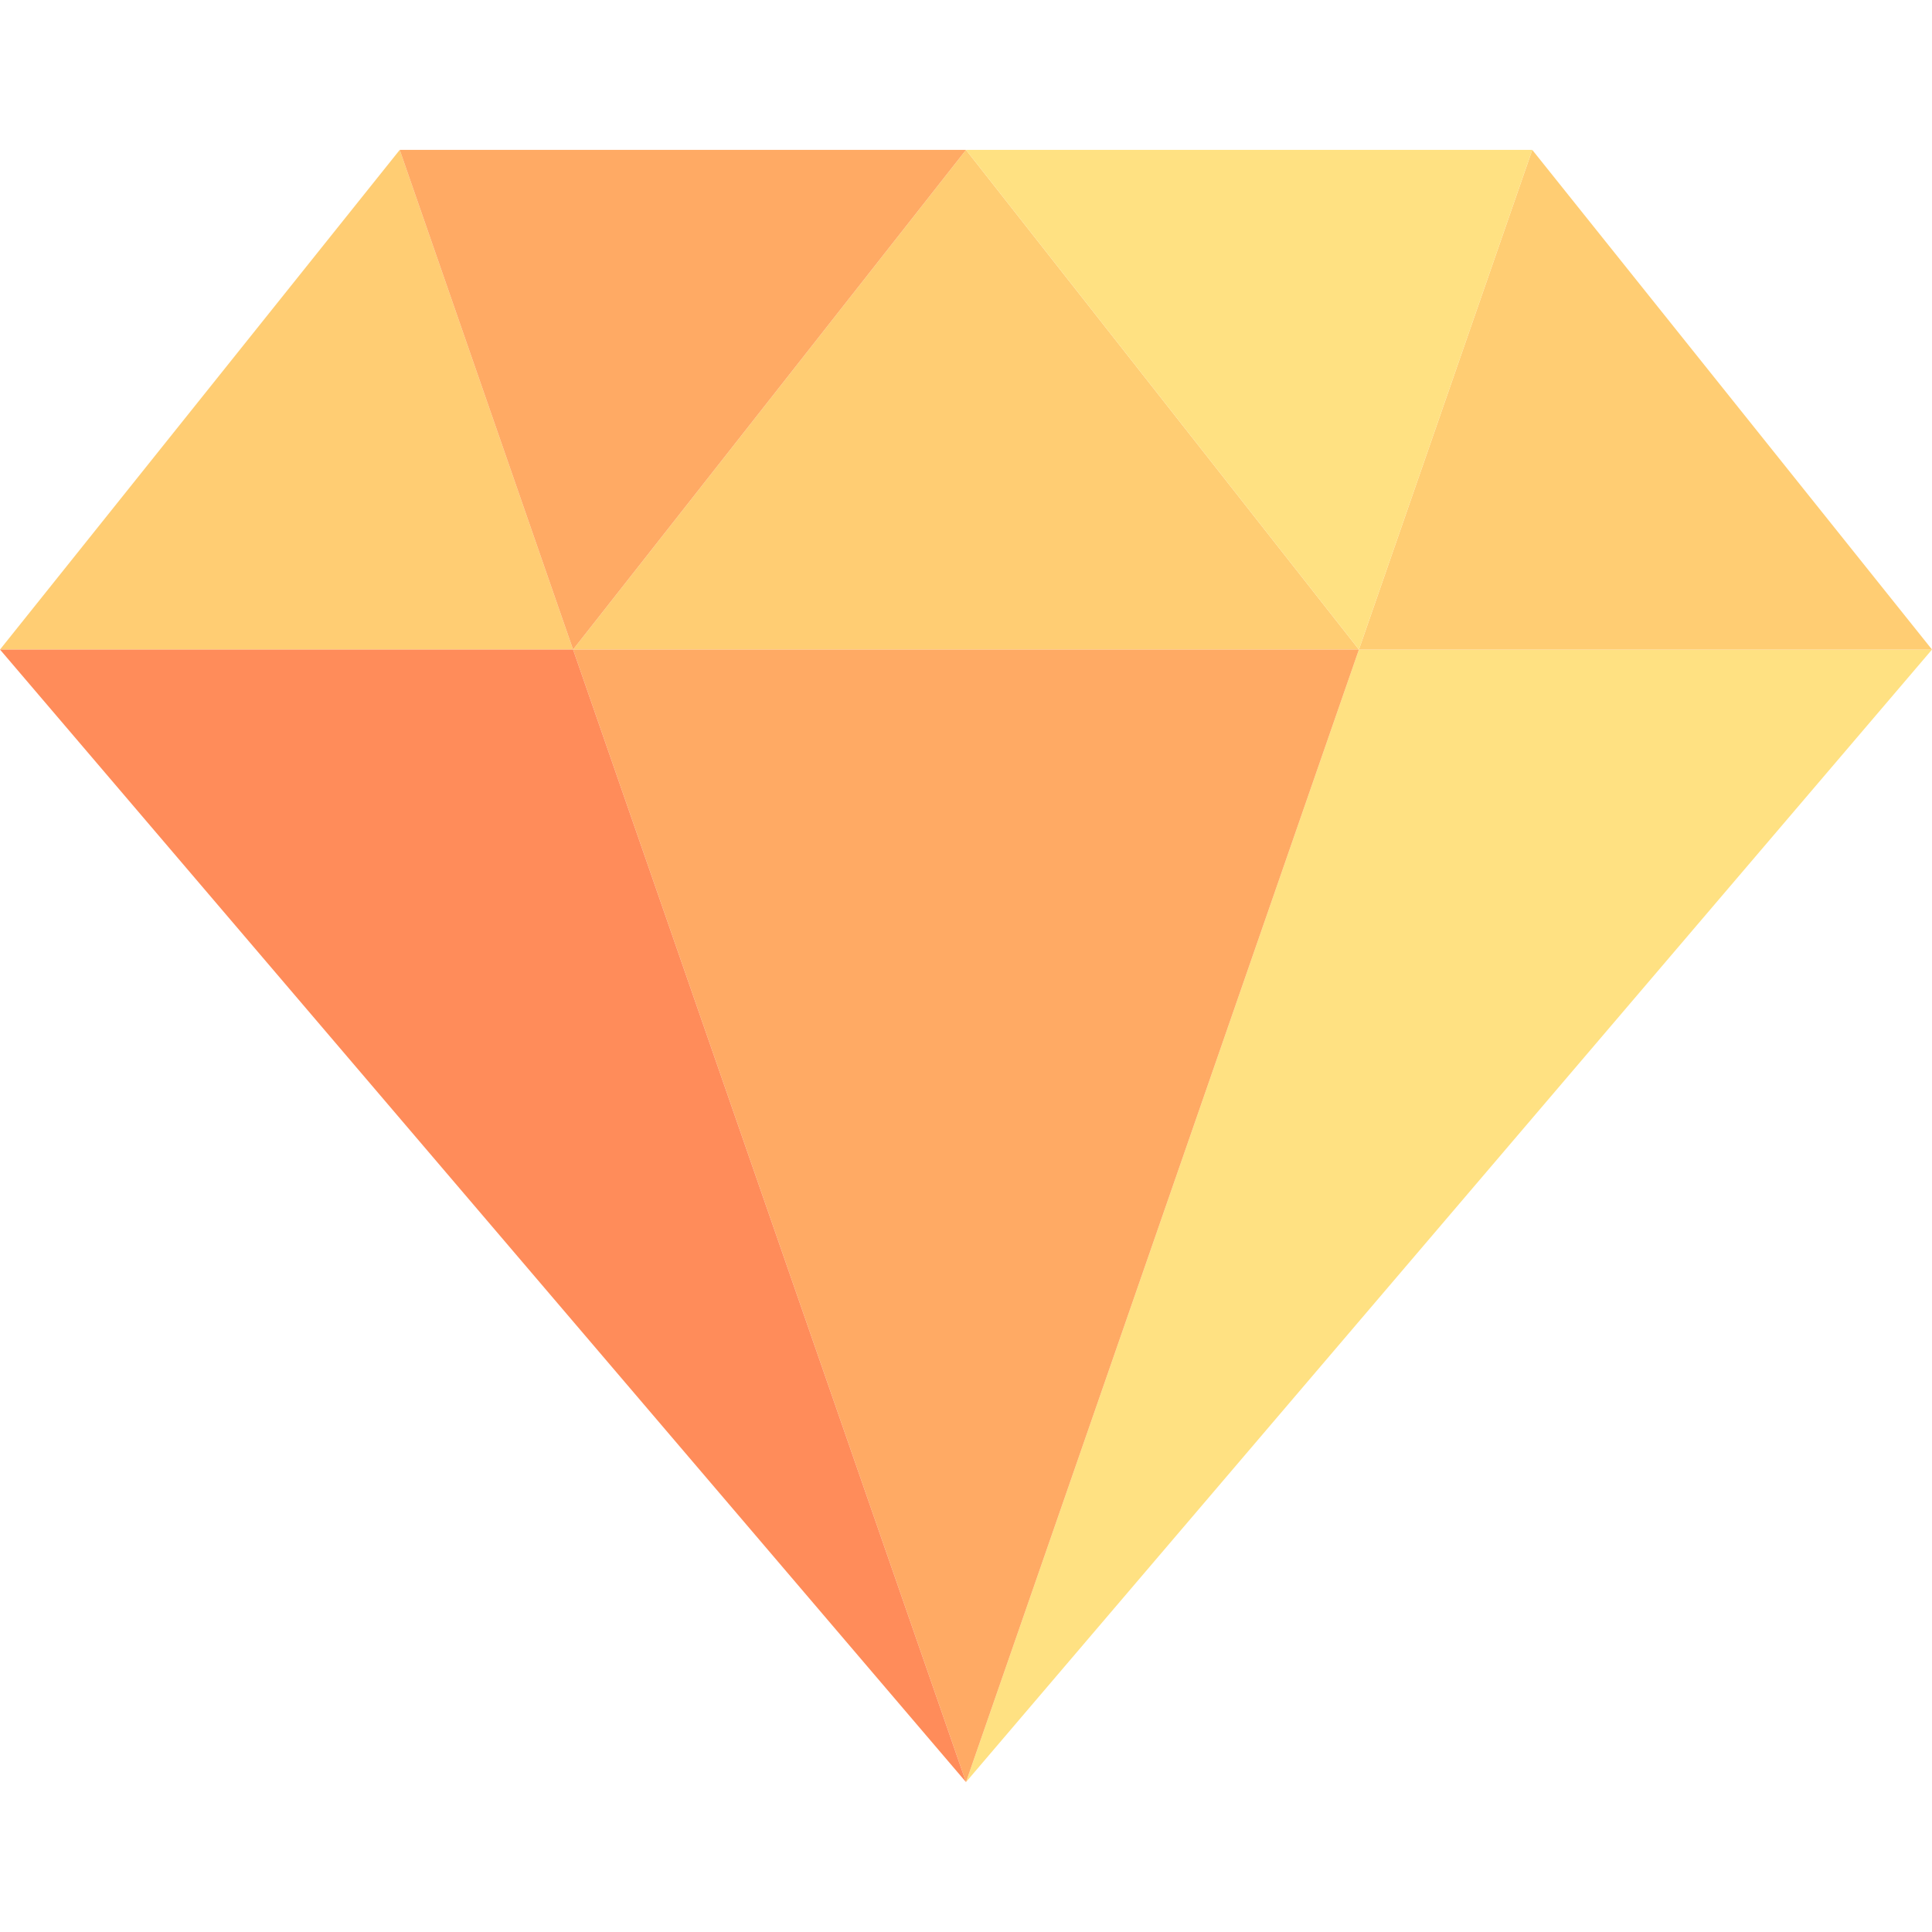
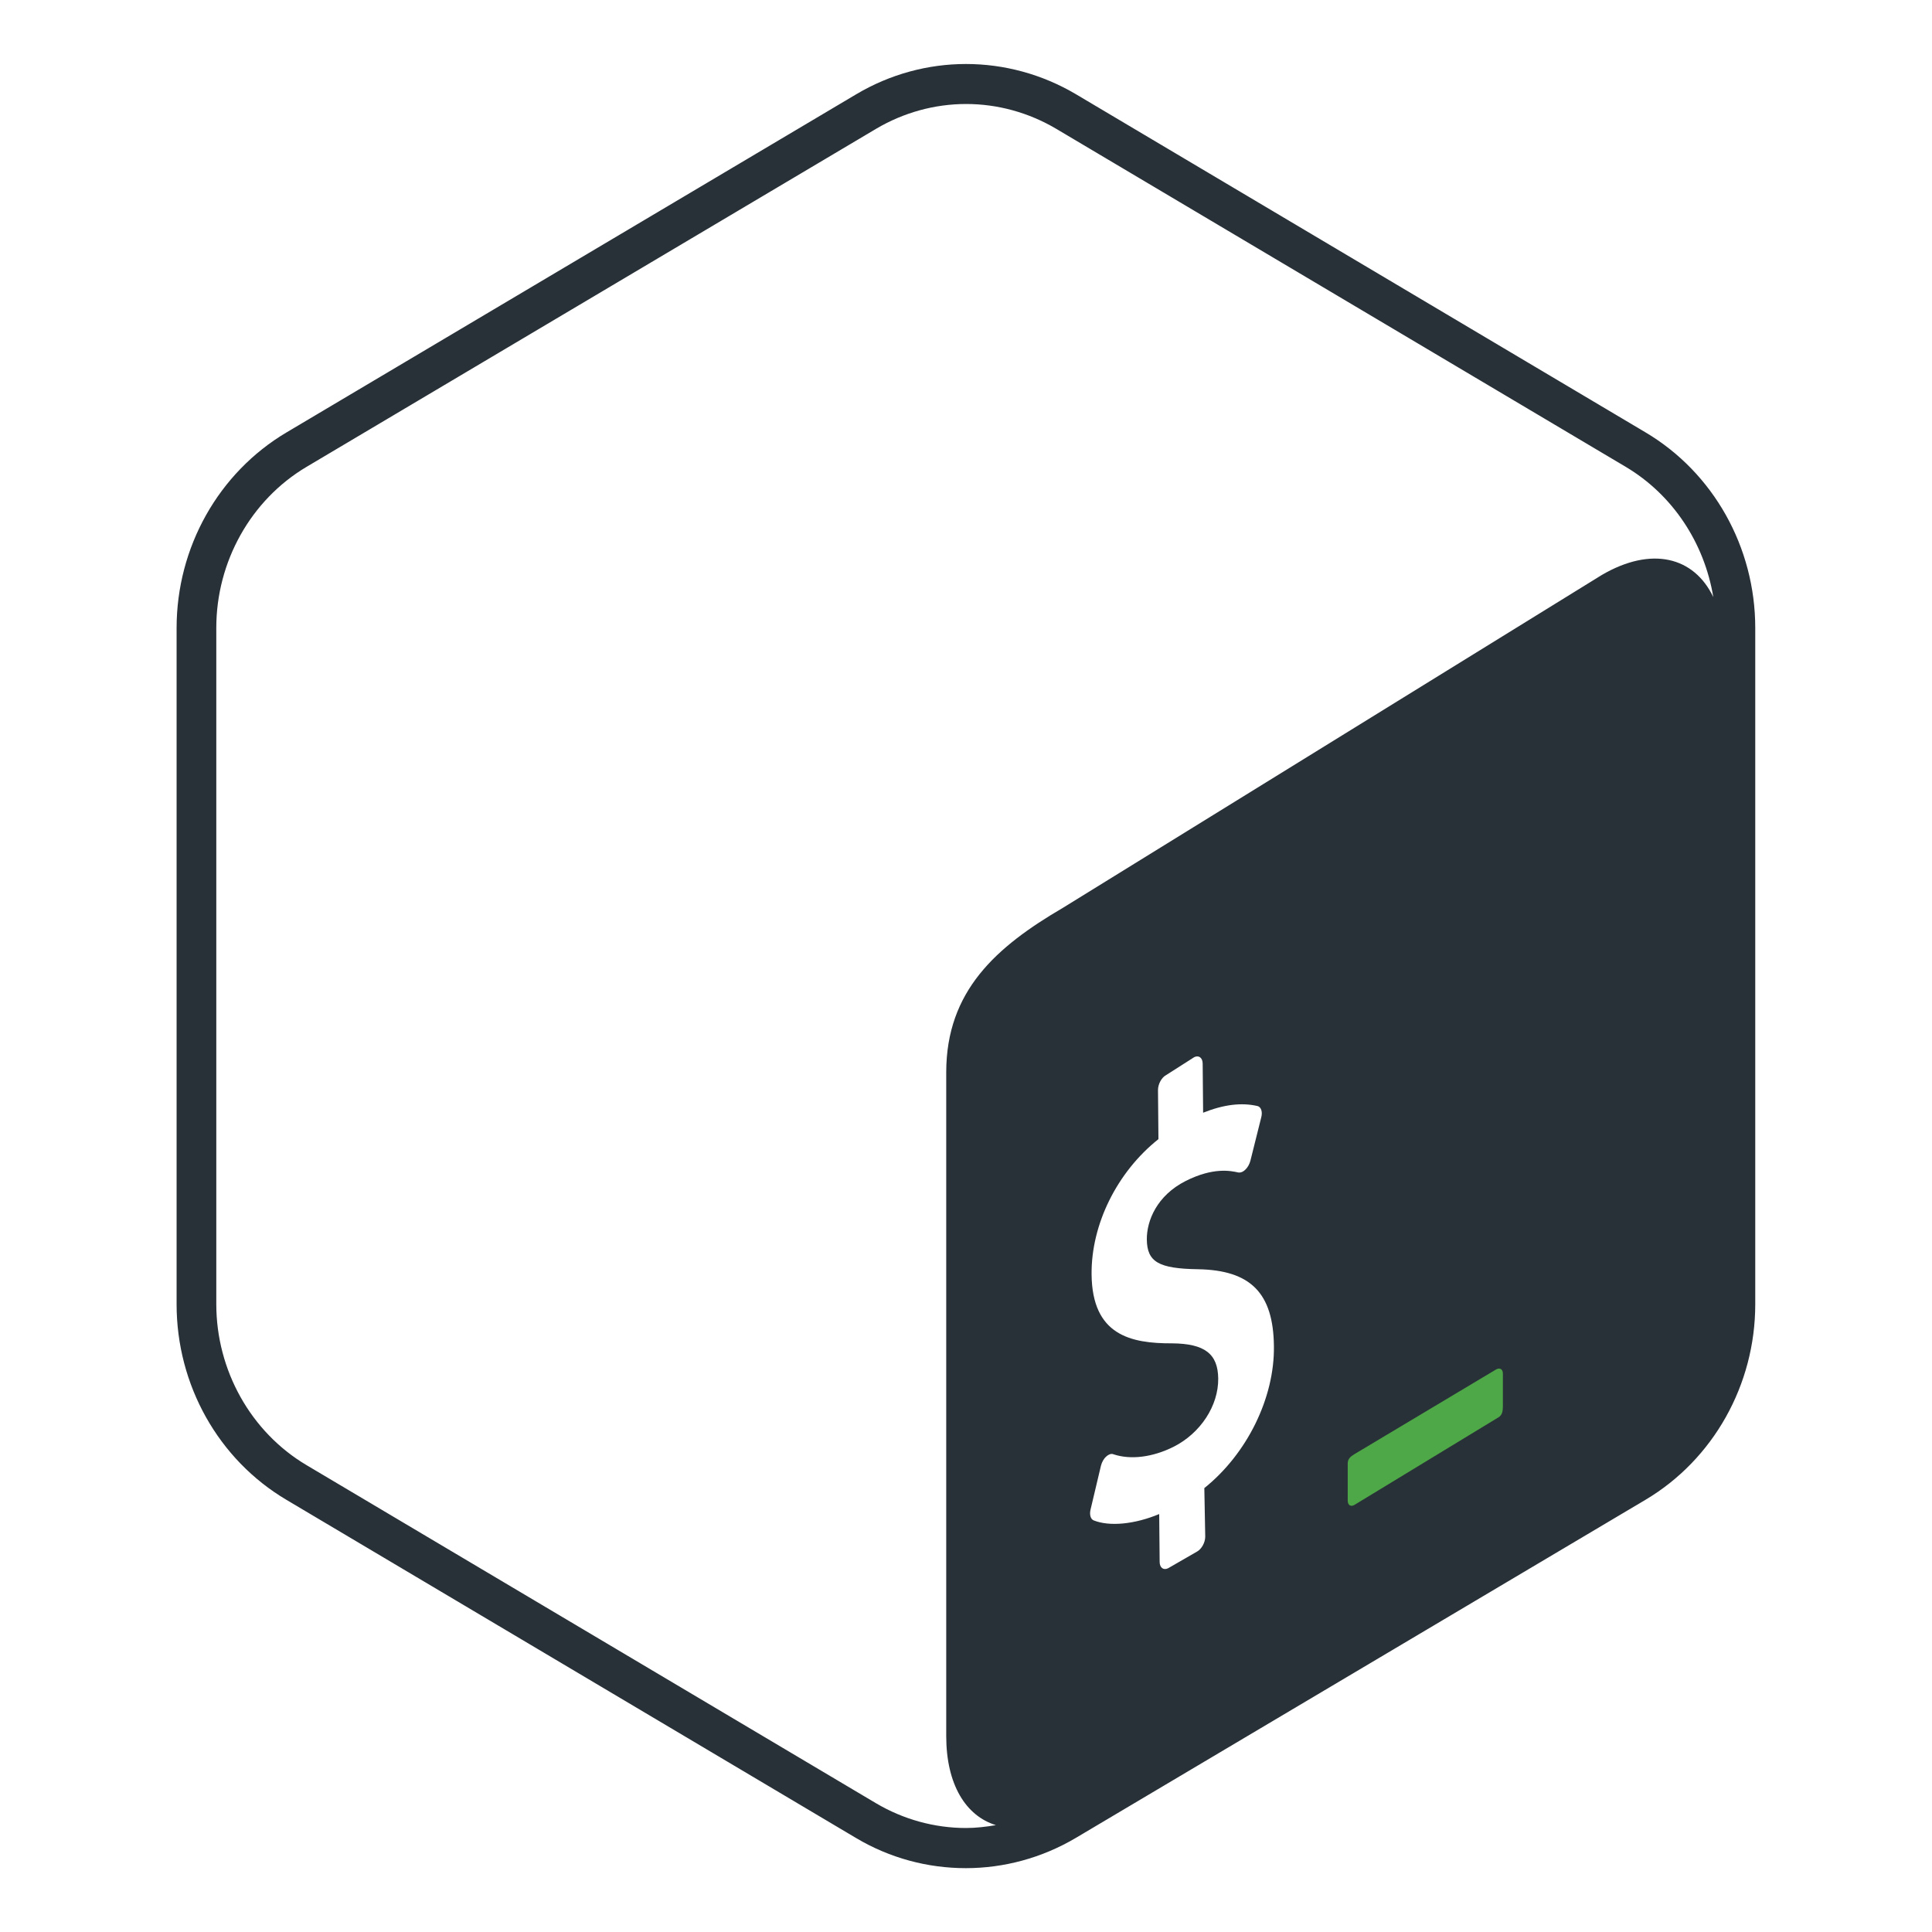
- <svg xmlns="http://www.w3.org/2000/svg" version="1.1" id="Layer_1" x="0px" y="0px" viewBox="0 0 512 512" style="enable-background:new 0 0 512 512;" xml:space="preserve">
-   <polygon style="fill:#FFE182;" points="360.129,172.138 256,472.276 512,172.138 " />
-   <g>
-     <polygon style="fill:#FFCD73;" points="105.931,39.724 0,172.138 151.871,172.138  " />
-     <polygon style="fill:#FFCD73;" points="360.129,172.138 512,172.138 406.069,39.724  " />
-     <polygon style="fill:#FFCD73;" points="360.129,172.138 256,39.724 151.871,172.138  " />
-   </g>
-   <polygon style="fill:#FFAA64;" points="256,39.724 105.931,39.724 151.871,172.138 " />
-   <polygon style="fill:#FFE182;" points="406.069,39.724 256,39.724 360.129,172.138 " />
-   <polygon style="fill:#FFAA64;" points="151.871,172.138 256,472.276 360.129,172.138 " />
-   <polygon style="fill:#FF8C5A;" points="0,172.138 256,472.276 151.871,172.138 " />
-   <g>
- </g>
-   <g>
- </g>
-   <g>
- </g>
-   <g>
- </g>
-   <g>
- </g>
-   <g>
- </g>
-   <g>
- </g>
-   <g>
- </g>
-   <g>
- </g>
-   <g>
- </g>
-   <g>
- </g>
-   <g>
- </g>
-   <g>
- </g>
-   <g>
- </g>
-   <g>
- </g>
+ <svg xmlns="http://www.w3.org/2000/svg" viewBox="0 0 128 128">
+   <path fill="none" d="M4.24 4.24h119.53v119.53H4.24z" />
+   <path fill="#293138" d="M109.01 28.64L71.28 6.24c-2.25-1.33-4.77-2-7.28-2s-5.03.67-7.28 2.01l-37.74 22.4c-4.5 2.67-7.28 7.61-7.28 12.96v44.8c0 5.35 2.77 10.29 7.28 12.96l37.73 22.4c2.25 1.34 4.76 2 7.28 2 2.51 0 5.03-.67 7.28-2l37.74-22.4c4.5-2.67 7.28-7.62 7.28-12.96V41.6c0-5.34-2.77-10.29-7.28-12.96zM79.79 98.59l.06 3.22c0 .39-.25.83-.55.99l-1.91 1.1c-.3.15-.56-.03-.56-.42l-.03-3.17c-1.63.68-3.29.84-4.34.42-.2-.08-.29-.37-.21-.71l.69-2.91c.06-.23.18-.46.34-.6.06-.06.12-.1.18-.13.11-.06.22-.07.31-.03 1.14.38 2.59.2 3.99-.5 1.78-.9 2.97-2.72 2.95-4.52-.02-1.64-.9-2.31-3.05-2.33-2.74.01-5.3-.53-5.34-4.57-.03-3.32 1.69-6.78 4.43-8.96l-.03-3.25c0-.4.24-.84.55-1l1.85-1.18c.3-.15.56.04.56.43l.03 3.25c1.36-.54 2.54-.69 3.61-.44.23.06.34.38.24.75l-.72 2.88c-.06.22-.18.44-.33.58a.77.77 0 01-.19.14c-.1.05-.19.06-.28.05-.49-.11-1.65-.36-3.48.56-1.92.97-2.59 2.64-2.58 3.88.02 1.48.77 1.93 3.39 1.97 3.49.06 4.99 1.58 5.03 5.09.05 3.44-1.79 7.15-4.61 9.41zm26.34-60.5l-35.7 22.05c-4.45 2.6-7.73 5.52-7.74 10.89v43.99c0 3.21 1.3 5.29 3.29 5.9-.65.11-1.32.19-1.98.19-2.09 0-4.15-.57-5.96-1.64l-37.73-22.4c-3.69-2.19-5.98-6.28-5.98-10.67V41.6c0-4.39 2.29-8.48 5.98-10.67l37.74-22.4c1.81-1.07 3.87-1.64 5.96-1.64s4.15.57 5.96 1.64l37.74 22.4c3.11 1.85 5.21 5.04 5.8 8.63-1.27-2.67-4.09-3.39-7.38-1.47z" />
+   <path fill="#4FA847" d="M99.12 90.73l-9.4 5.62c-.25.15-.43.31-.43.61v2.46c0 .3.2.43.45.28l9.54-5.8c.25-.15.29-.42.29-.72v-2.17c0-.3-.2-.42-.45-.28z" />
</svg>
